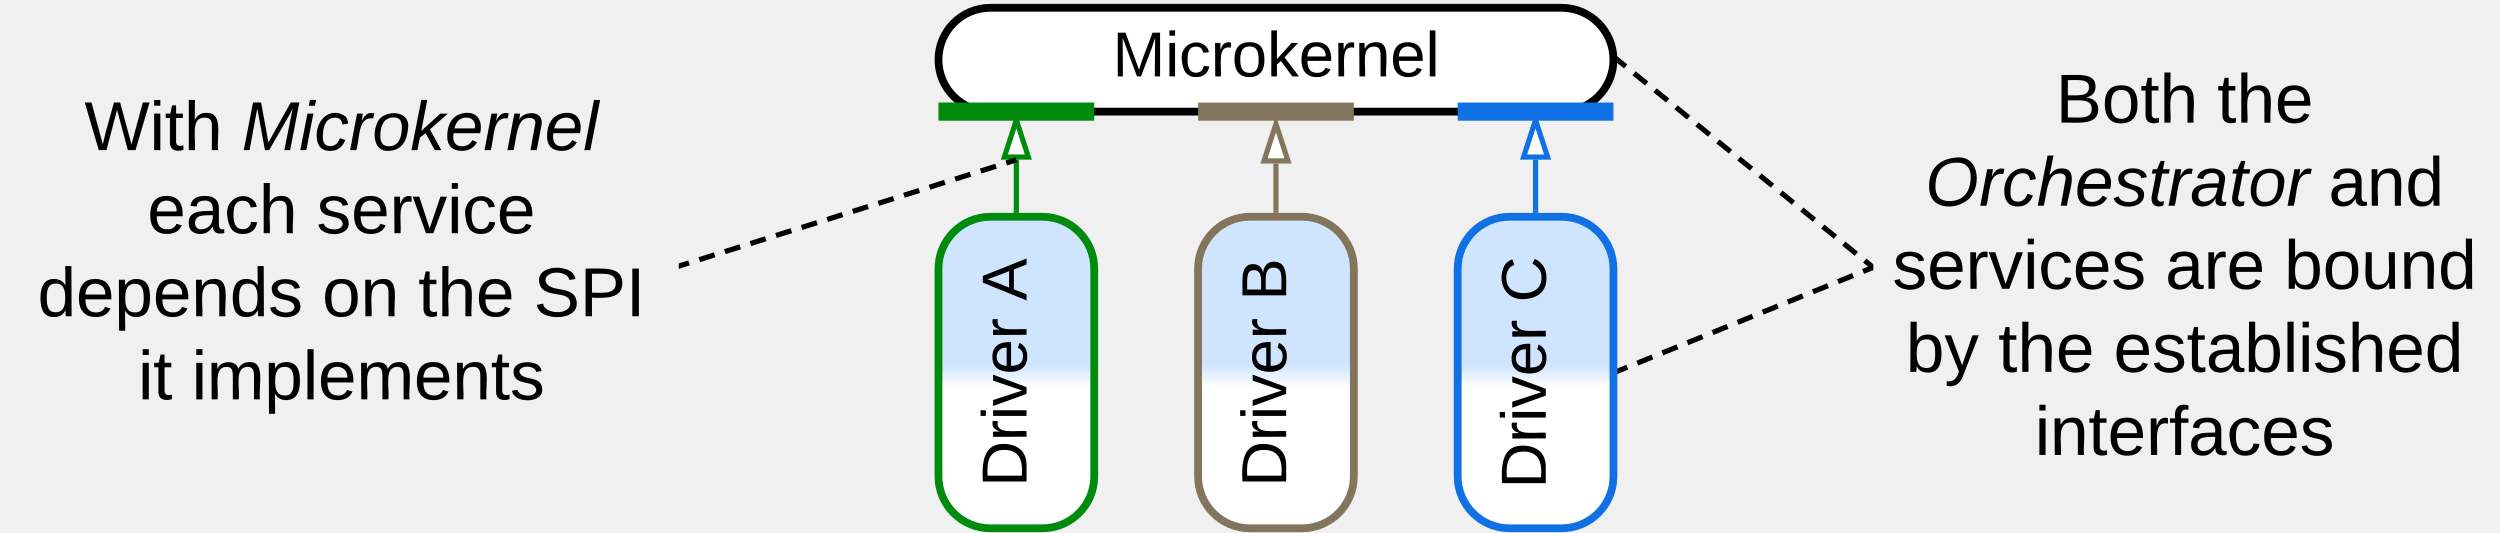
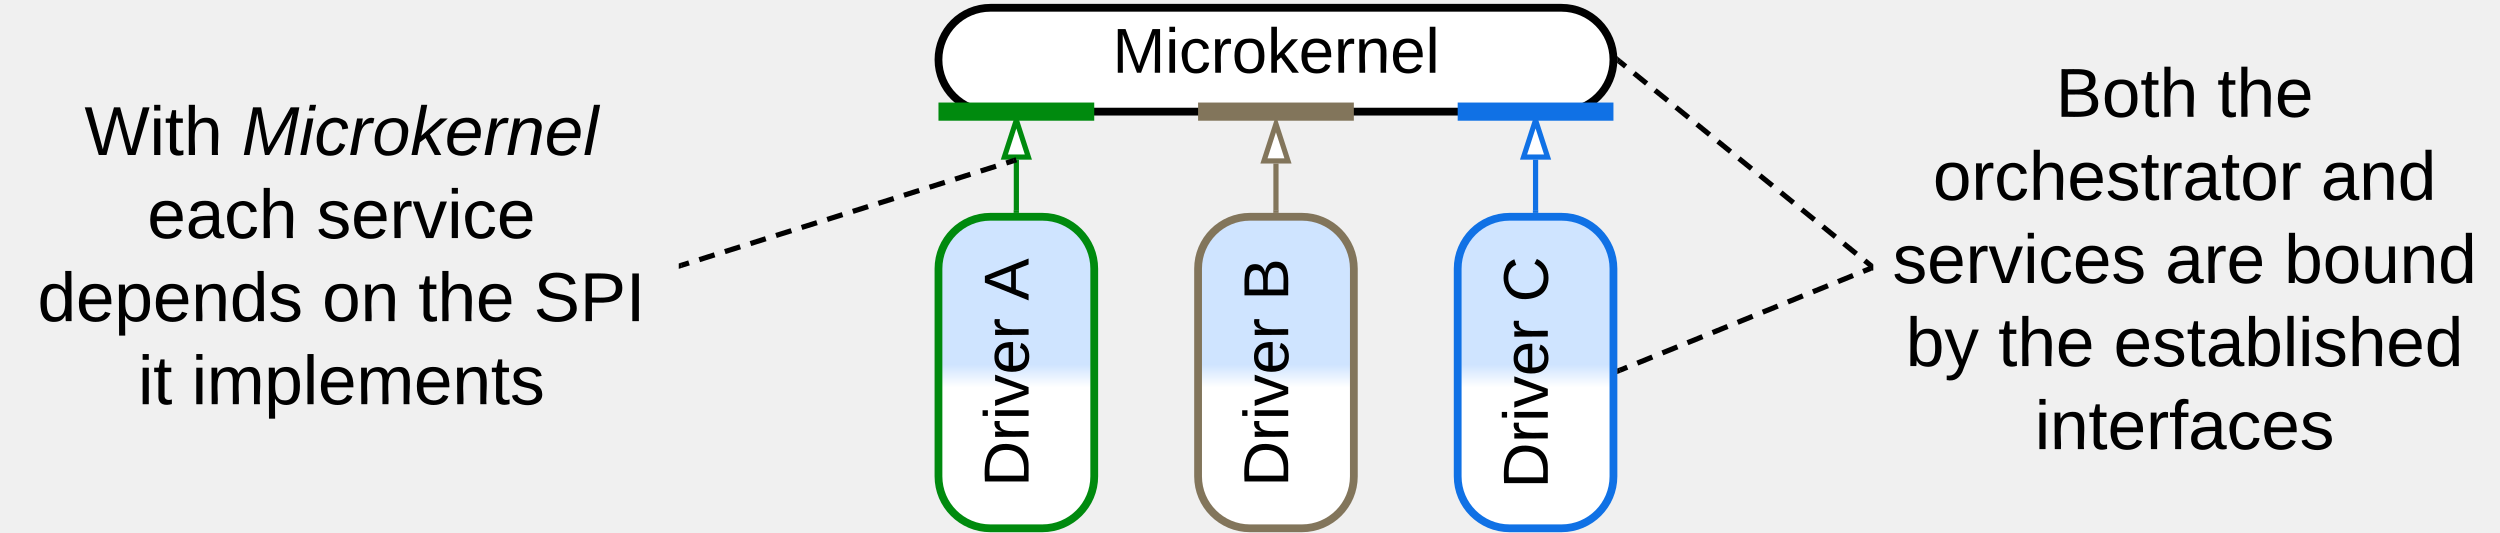
<svg xmlns="http://www.w3.org/2000/svg" xmlns:ns1="lucid" xmlns:xlink="http://www.w3.org/1999/xlink" width="963" height="205">
  <g transform="translate(-138.5 -537)" ns1:page-tab-id="0_0">
    <path d="M500 560a20 20 0 0 1 20-20h220a20 20 0 0 1 20 20 20 20 0 0 1-20 20H520a20 20 0 0 1-20-20z" stroke="#000" stroke-width="3" fill="#fff" />
-     <use xlink:href="#a" transform="matrix(1,0,0,1,505.0001,545) translate(62.0266 21.43056)" />
+     <use xlink:href="#a" transform="matrix(1,0,0,1,505.0001,545) translate(62.0266 20.02431)" />
    <path d="M500 640.5a20 20 0 0 1 20-20h20a20 20 0 0 1 20 20v80a20 20 0 0 1-20 20h-20a20 20 0 0 1-20-20z" stroke="#008a0e" stroke-width="3" fill="url(#b)" />
-     <use xlink:href="#c" transform="matrix(-1.8369701987210297e-16,-1,1,-1.8369701987210297e-16,505,735.5) translate(11 28.93056)" />
-     <use xlink:href="#d" transform="matrix(-1.8369701987210297e-16,-1,1,-1.8369701987210297e-16,505,735.5) translate(82.7037 28.93056)" />
+     <use xlink:href="#c" transform="matrix(-1.8369701987210297e-16,-1,1,-1.8369701987210297e-16,505,735.5) translate(11 29.71181)" />
+     <use xlink:href="#d" transform="matrix(-1.8369701987210297e-16,-1,1,-1.8369701987210297e-16,505,735.5) translate(82.7037 29.71181)" />
    <path d="M600 640.5a20 20 0 0 1 20-20h20a20 20 0 0 1 20 20v80a20 20 0 0 1-20 20h-20a20 20 0 0 1-20-20z" stroke="#82755b" stroke-width="3" fill="url(#e)" />
-     <use xlink:href="#c" transform="matrix(-1.8369701987210297e-16,-1,1,-1.8369701987210297e-16,605.0001,735.5) translate(11 28.93056)" />
-     <use xlink:href="#f" transform="matrix(-1.8369701987210297e-16,-1,1,-1.8369701987210297e-16,605.0001,735.5) translate(82.7037 28.93056)" />
-     <path d="M700 640.5a20 20 0 0 1 20-20h20a20 20 0 0 1 20 20v80a20 20 0 0 1-20 20h-20a20 20 0 0 1-20-20z" stroke="#1071e5" stroke-width="3" fill="url(#g)" />
-     <use xlink:href="#h" transform="matrix(-1.8369701987210297e-16,-1,1,-1.8369701987210297e-16,705.0001,735.5) translate(10.35494 28.93056)" />
-     <use xlink:href="#i" transform="matrix(-1.8369701987210297e-16,-1,1,-1.8369701987210297e-16,705.0001,735.5) translate(82.05864 28.93056)" />
+     <use xlink:href="#f" transform="matrix(-1.8369701987210297e-16,-1,1,-1.8369701987210297e-16,605.0001,735.5) translate(11 29.71181)" />
+     <use xlink:href="#g" transform="matrix(-1.8369701987210297e-16,-1,1,-1.8369701987210297e-16,605.0001,735.5) translate(82.7037 29.71181)" />
+     <path d="M700 640.5a20 20 0 0 1 20-20h20a20 20 0 0 1 20 20v80a20 20 0 0 1-20 20h-20a20 20 0 0 1-20-20z" stroke="#1071e5" stroke-width="3" fill="url(#h)" />
+     <use xlink:href="#c" transform="matrix(-1.8369701987210297e-16,-1,1,-1.8369701987210297e-16,705.0001,735.5) translate(10.35494 29.71181)" />
+     <use xlink:href="#i" transform="matrix(-1.8369701987210297e-16,-1,1,-1.8369701987210297e-16,705.0001,735.5) translate(82.05864 29.71181)" />
    <path d="M530 598.5V618" stroke="#008a0e" stroke-width="2" fill="none" />
    <path d="M530 583.24l4.63 14.26h-9.26z" stroke="#008a0e" stroke-width="2" fill="#fff" />
    <path d="M530.98 619H529v-1.03H531z" stroke="#008a0e" stroke-width=".05" fill="#008a0e" />
    <path d="M630 600v18" stroke="#82755b" stroke-width="2" fill="none" />
    <path d="M630 584.74l4.63 14.26h-9.26z" stroke="#82755b" stroke-width="2" fill="#fff" />
    <path d="M630.98 619H629v-1.03H631z" stroke="#82755b" stroke-width=".05" fill="#82755b" />
    <path d="M730 598.5V618" stroke="#1071e5" stroke-width="2" fill="none" />
    <path d="M730 583.24l4.63 14.26h-9.26z" stroke="#1071e5" stroke-width="2" fill="#fff" />
    <path d="M730.98 619H729v-1.03H731z" stroke="#1071e5" stroke-width=".05" fill="#1071e5" />
-     <path d="M140 544.5a6 6 0 0 1 6-6h248a6 6 0 0 1 6 6v190a6 6 0 0 1-6 6H146a6 6 0 0 1-6-6z" stroke="#000" stroke-opacity="0" stroke-width="3" fill="#fff" fill-opacity="0" />
-     <use xlink:href="#j" transform="matrix(1,0,0,1,145,543.5) translate(26 51.33333)" />
-     <use xlink:href="#k" transform="matrix(1,0,0,1,145,543.5) translate(86.59259 51.33333)" />
-     <use xlink:href="#l" transform="matrix(1,0,0,1,145,543.5) translate(50.25926 83.33333)" />
-     <use xlink:href="#m" transform="matrix(1,0,0,1,145,543.5) translate(115.4444 83.33333)" />
-     <use xlink:href="#n" transform="matrix(1,0,0,1,145,543.5) translate(7.962963 115.3333)" />
-     <use xlink:href="#o" transform="matrix(1,0,0,1,145,543.5) translate(117.5926 115.3333)" />
-     <use xlink:href="#p" transform="matrix(1,0,0,1,145,543.5) translate(154.6296 115.3333)" />
-     <use xlink:href="#q" transform="matrix(1,0,0,1,145,543.5) translate(199.0741 115.3333)" />
-     <use xlink:href="#r" transform="matrix(1,0,0,1,145,543.5) translate(46.66667 147.3333)" />
-     <use xlink:href="#s" transform="matrix(1,0,0,1,145,543.5) translate(67.33333 147.3333)" />
-     <path d="M860 546a6 6 0 0 1 6-6h228a6 6 0 0 1 6 6v188a6 6 0 0 1-6 6H866a6 6 0 0 1-6-6z" stroke="#000" stroke-opacity="0" stroke-width="3" fill="#fff" fill-opacity="0" />
-     <use xlink:href="#t" transform="matrix(1,0,0,1,865,545) translate(65.37037 39.23958)" />
-     <use xlink:href="#u" transform="matrix(1,0,0,1,865,545) translate(127.5926 39.23958)" />
-     <use xlink:href="#v" transform="matrix(1,0,0,1,865,545) translate(15.11111 71.23958)" />
-     <use xlink:href="#w" transform="matrix(1,0,0,1,865,545) translate(170.4444 71.23958)" />
-     <use xlink:href="#x" transform="matrix(1,0,0,1,865,545) translate(2.518519 103.2396)" />
-     <use xlink:href="#y" transform="matrix(1,0,0,1,865,545) translate(107.5556 103.2396)" />
-     <use xlink:href="#z" transform="matrix(1,0,0,1,865,545) translate(153.4074 103.2396)" />
-     <use xlink:href="#A" transform="matrix(1,0,0,1,865,545) translate(7.666667 135.2396)" />
-     <use xlink:href="#p" transform="matrix(1,0,0,1,865,545) translate(43.22222 135.2396)" />
-     <use xlink:href="#B" transform="matrix(1,0,0,1,865,545) translate(87.66667 135.2396)" />
-     <use xlink:href="#C" transform="matrix(1,0,0,1,865,545) translate(57.2963 167.2396)" />
+     <path d="M140 544.5a6 6 0 0 1 6-6h248a6 6 0 0 1 6 6v190a6 6 0 0 1-6 6H146a6 6 0 0 1-6-6z" fill="none" />
+     <use xlink:href="#j" transform="matrix(1,0,0,1,145,543.5) translate(26 53.20833)" />
+     <use xlink:href="#k" transform="matrix(1,0,0,1,145,543.5) translate(86.59259 53.20833)" />
+     <use xlink:href="#l" transform="matrix(1,0,0,1,145,543.5) translate(50.25926 85.20833)" />
+     <use xlink:href="#m" transform="matrix(1,0,0,1,145,543.5) translate(115.4444 85.20833)" />
+     <use xlink:href="#n" transform="matrix(1,0,0,1,145,543.5) translate(7.962963 117.2083)" />
+     <use xlink:href="#o" transform="matrix(1,0,0,1,145,543.5) translate(117.5926 117.2083)" />
+     <use xlink:href="#p" transform="matrix(1,0,0,1,145,543.5) translate(154.6296 117.2083)" />
+     <use xlink:href="#q" transform="matrix(1,0,0,1,145,543.5) translate(199.0741 117.2083)" />
+     <use xlink:href="#r" transform="matrix(1,0,0,1,145,543.5) translate(46.66667 149.2083)" />
+     <use xlink:href="#s" transform="matrix(1,0,0,1,145,543.5) translate(67.33333 149.2083)" />
+     <path d="M860 546a6 6 0 0 1 6-6h228a6 6 0 0 1 6 6v188a6 6 0 0 1-6 6H866a6 6 0 0 1-6-6z" fill="none" />
+     <use xlink:href="#t" transform="matrix(1,0,0,1,865,545) translate(65.37037 37.0013)" />
+     <use xlink:href="#u" transform="matrix(1,0,0,1,865,545) translate(127.5926 37.0013)" />
+     <use xlink:href="#v" transform="matrix(1,0,0,1,865,545) translate(18.07407 69.0013)" />
+     <use xlink:href="#w" transform="matrix(1,0,0,1,865,545) translate(167.4815 69.0013)" />
+     <use xlink:href="#x" transform="matrix(1,0,0,1,865,545) translate(2.518519 101.0013)" />
+     <use xlink:href="#y" transform="matrix(1,0,0,1,865,545) translate(107.5556 101.0013)" />
+     <use xlink:href="#z" transform="matrix(1,0,0,1,865,545) translate(153.4074 101.0013)" />
+     <use xlink:href="#A" transform="matrix(1,0,0,1,865,545) translate(7.666667 133.0013)" />
+     <use xlink:href="#p" transform="matrix(1,0,0,1,865,545) translate(43.22222 133.0013)" />
+     <use xlink:href="#B" transform="matrix(1,0,0,1,865,545) translate(87.66667 133.0013)" />
+     <use xlink:href="#C" transform="matrix(1,0,0,1,865,545) translate(57.2963 165.0013)" />
    <path d="M556.5 580h-53M556.4 580h3.6M503.6 580H500" stroke="#008a0e" stroke-width="7" fill="none" />
    <path d="M656.5 580h-53M656.4 580h3.6M603.6 580H600" stroke="#82755b" stroke-width="7" fill="none" />
    <path d="M756.5 580h-53M756.4 580h3.6M703.6 580H700" stroke="#1071e5" stroke-width="7" fill="none" />
    <path d="M400.95 639.2l2.96-.93m3.95-1.24l5.9-1.87m3.95-1.24l5.92-1.86m3.94-1.24l5.9-1.86m3.95-1.25l5.92-1.85m3.94-1.24l5.92-1.85m3.94-1.24l5.9-1.86m3.95-1.24l5.9-1.86m3.95-1.24l5.92-1.86m3.94-1.25l5.9-1.87m3.95-1.24l5.9-1.87m3.95-1.24l5.92-1.88m3.94-1.24l5.9-1.86m3.95-1.24l2.95-.93" stroke="#000" stroke-width="2" fill="none" />
    <path d="M401.27 640.12l-1.27.4v-2.04l.7-.22z" stroke="#000" stroke-width=".05" fill="#000" />
-     <path d="M529.02 598.86l.98-.3M762.28 560.63l2.42 1.97m3.24 2.62l4.84 3.94m3.23 2.63l4.86 3.92m3.23 2.63l4.84 3.93m3.23 2.63l4.85 3.95m3.23 2.62l4.85 3.94m3.23 2.63l4.85 3.94m3.23 2.62l4.86 3.93m3.23 2.63l4.83 3.93m3.24 2.62l4.84 3.93m3.24 2.63l4.85 3.94m3.22 2.62l4.85 3.94m3.23 2.62l2.42 1.97" stroke="#000" stroke-width="2" fill="none" />
+     <path d="M529.02 598.86l.98-.3M762.28 560.63l2.42 1.97m3.24 2.62l4.84 3.94m3.23 2.63l4.86 3.92m3.23 2.63l4.84 3.93m3.23 2.63l4.85 3.95m3.23 2.62l4.85 3.94m3.23 2.63l4.85 3.94m3.23 2.62l4.85 3.93m3.24 2.63l4.83 3.93m3.23 2.62l4.85 3.93m3.24 2.63l4.85 3.94m3.22 2.62l4.85 3.94m3.23 2.62l2.42 1.97" stroke="#000" stroke-width="2" fill="none" />
    <path d="M762.92 559.9l-1.23 1.5-.3-.22.1-1.18-.1-1.34zM860 638.74v2.52l-1.4-1.15 1.22-1.5z" stroke="#000" stroke-width=".05" fill="#000" />
    <path d="M762.43 679.62l2.9-1.17m3.86-1.57l5.8-2.36m3.86-1.57l5.8-2.35m3.86-1.57l5.8-2.36m3.87-1.57l5.78-2.35m3.87-1.57l5.8-2.36m3.87-1.57l5.8-2.35m3.86-1.57l5.8-2.36m3.87-1.57l5.8-2.35m3.86-1.57l5.8-2.36m3.87-1.57l2.9-1.17" stroke="#000" stroke-width="2" fill="none" />
    <path d="M762.82 680.52l-1.32.53v-2.1l.58-.24zM860 641.05l-.58.24-.74-1.82 1.32-.53z" stroke="#000" stroke-width=".05" fill="#000" />
    <defs>
      <path d="M240 0l2-218c-23 76-54 145-80 218h-23L58-218 59 0H30v-248h44l77 211c21-75 51-140 76-211h43V0h-30" id="D" />
      <path d="M24-231v-30h32v30H24zM24 0v-190h32V0H24" id="E" />
      <path d="M96-169c-40 0-48 33-48 73s9 75 48 75c24 0 41-14 43-38l32 2c-6 37-31 61-74 61-59 0-76-41-82-99-10-93 101-131 147-64 4 7 5 14 7 22l-32 3c-4-21-16-35-41-35" id="F" />
      <path d="M114-163C36-179 61-72 57 0H25l-1-190h30c1 12-1 29 2 39 6-27 23-49 58-41v29" id="G" />
      <path d="M100-194c62-1 85 37 85 99 1 63-27 99-86 99S16-35 15-95c0-66 28-99 85-99zM99-20c44 1 53-31 53-75 0-43-8-75-51-75s-53 32-53 75 10 74 51 75" id="H" />
      <path d="M143 0L79-87 56-68V0H24v-261h32v163l83-92h37l-77 82L181 0h-38" id="I" />
      <path d="M100-194c63 0 86 42 84 106H49c0 40 14 67 53 68 26 1 43-12 49-29l28 8c-11 28-37 45-77 45C44 4 14-33 15-96c1-61 26-98 85-98zm52 81c6-60-76-77-97-28-3 7-6 17-6 28h103" id="J" />
      <path d="M117-194c89-4 53 116 60 194h-32v-121c0-31-8-49-39-48C34-167 62-67 57 0H25l-1-190h30c1 10-1 24 2 32 11-22 29-35 61-36" id="K" />
      <path d="M24 0v-261h32V0H24" id="L" />
      <g id="a">
        <use transform="matrix(0.06790123,0,0,0.06790123,0,0)" xlink:href="#D" />
        <use transform="matrix(0.06790123,0,0,0.06790123,20.30247,0)" xlink:href="#E" />
        <use transform="matrix(0.06790123,0,0,0.06790123,25.66667,0)" xlink:href="#F" />
        <use transform="matrix(0.06790123,0,0,0.06790123,37.88889,0)" xlink:href="#G" />
        <use transform="matrix(0.06790123,0,0,0.06790123,45.96914,0)" xlink:href="#H" />
        <use transform="matrix(0.06790123,0,0,0.06790123,59.54938,0)" xlink:href="#I" />
        <use transform="matrix(0.06790123,0,0,0.06790123,71.7716,0)" xlink:href="#J" />
        <use transform="matrix(0.06790123,0,0,0.06790123,85.35185,0)" xlink:href="#G" />
        <use transform="matrix(0.06790123,0,0,0.06790123,93.4321,0)" xlink:href="#K" />
        <use transform="matrix(0.06790123,0,0,0.06790123,107.0123,0)" xlink:href="#J" />
        <use transform="matrix(0.06790123,0,0,0.06790123,120.5926,0)" xlink:href="#L" />
      </g>
      <linearGradient gradientUnits="userSpaceOnUse" id="b" x1="500" y1="740.5" x2="500" y2="620.5">
        <stop offset="45.29%" stop-color="#fff" />
        <stop offset="52.54%" stop-color="#cfe4ff" />
      </linearGradient>
      <path d="M30-248c118-7 216 8 213 122C240-48 200 0 122 0H30v-248zM63-27c89 8 146-16 146-99s-60-101-146-95v194" id="M" />
      <path d="M108 0H70L1-190h34L89-25l56-165h34" id="N" />
      <g id="c">
        <use transform="matrix(0.06790123,0,0,0.06790123,0,0)" xlink:href="#M" />
        <use transform="matrix(0.06790123,0,0,0.06790123,17.58642,0)" xlink:href="#G" />
        <use transform="matrix(0.06790123,0,0,0.06790123,25.66667,0)" xlink:href="#E" />
        <use transform="matrix(0.06790123,0,0,0.06790123,31.03086,0)" xlink:href="#N" />
        <use transform="matrix(0.06790123,0,0,0.06790123,43.25309,0)" xlink:href="#J" />
        <use transform="matrix(0.06790123,0,0,0.06790123,56.83333,0)" xlink:href="#G" />
      </g>
      <path d="M205 0l-28-72H64L36 0H1l101-248h38L239 0h-34zm-38-99l-47-123c-12 45-31 82-46 123h93" id="O" />
      <use transform="matrix(0.06790123,0,0,0.06790123,0,0)" xlink:href="#O" id="d" />
      <linearGradient gradientUnits="userSpaceOnUse" id="e" x1="600" y1="740.5" x2="600" y2="620.5">
        <stop offset="45.29%" stop-color="#fff" />
        <stop offset="52.54%" stop-color="#cfe4ff" />
      </linearGradient>
-       <path d="M160-131c35 5 61 23 61 61C221 17 115-2 30 0v-248c76 3 177-17 177 60 0 33-19 50-47 57zm-97-11c50-1 110 9 110-42 0-47-63-36-110-37v79zm0 115c55-2 124 14 124-45 0-56-70-42-124-44v89" id="P" />
-       <use transform="matrix(0.06790123,0,0,0.06790123,0,0)" xlink:href="#P" id="f" />
-       <linearGradient gradientUnits="userSpaceOnUse" id="g" x1="700" y1="740.5" x2="700" y2="620.5">
-         <stop offset="45.29%" stop-color="#fff" />
-         <stop offset="52.54%" stop-color="#cfe4ff" />
-       </linearGradient>
-       <g id="h">
+       <g id="f">
        <use transform="matrix(0.06790123,0,0,0.06790123,0,0)" xlink:href="#M" />
        <use transform="matrix(0.06790123,0,0,0.06790123,17.58642,0)" xlink:href="#G" />
        <use transform="matrix(0.06790123,0,0,0.06790123,25.66667,0)" xlink:href="#E" />
        <use transform="matrix(0.06790123,0,0,0.06790123,31.03086,0)" xlink:href="#N" />
        <use transform="matrix(0.06790123,0,0,0.06790123,43.25309,0)" xlink:href="#J" />
        <use transform="matrix(0.06790123,0,0,0.06790123,56.83333,0)" xlink:href="#G" />
      </g>
+       <path d="M160-131c35 5 61 23 61 61C221 17 115-2 30 0v-248c76 3 177-17 177 60 0 33-19 50-47 57zm-97-11c50-1 110 9 110-42 0-47-63-36-110-37v79zm0 115c55-2 124 14 124-45 0-56-70-42-124-44v89" id="P" />
+       <use transform="matrix(0.06790123,0,0,0.06790123,0,0)" xlink:href="#P" id="g" />
+       <linearGradient gradientUnits="userSpaceOnUse" id="h" x1="700" y1="740.5" x2="700" y2="620.5">
+         <stop offset="45.29%" stop-color="#fff" />
+         <stop offset="52.54%" stop-color="#cfe4ff" />
+       </linearGradient>
      <path d="M212-179c-10-28-35-45-73-45-59 0-87 40-87 99 0 60 29 101 89 101 43 0 62-24 78-52l27 14C228-24 195 4 139 4 59 4 22-46 18-125c-6-104 99-153 187-111 19 9 31 26 39 46" id="Q" />
      <use transform="matrix(0.06790123,0,0,0.06790123,0,0)" xlink:href="#Q" id="i" />
      <path d="M266 0h-40l-56-210L115 0H75L2-248h35L96-30l15-64 43-154h32l59 218 59-218h35" id="R" />
      <path d="M59-47c-2 24 18 29 38 22v24C64 9 27 4 27-40v-127H5v-23h24l9-43h21v43h35v23H59v120" id="S" />
      <path d="M106-169C34-169 62-67 57 0H25v-261h32l-1 103c12-21 28-36 61-36 89 0 53 116 60 194h-32v-121c2-32-8-49-39-48" id="T" />
      <g id="j">
        <use transform="matrix(0.07407407,0,0,0.07407407,0,0)" xlink:href="#R" />
        <use transform="matrix(0.07407407,0,0,0.07407407,25.11111,0)" xlink:href="#E" />
        <use transform="matrix(0.07407407,0,0,0.07407407,30.96296,0)" xlink:href="#S" />
        <use transform="matrix(0.07407407,0,0,0.07407407,38.37037,0)" xlink:href="#T" />
      </g>
      <path d="M222 0l43-216c-8 16-17 34-26 49L143 0h-22L81-216 41 0H11l48-248h42l38 208 116-208h45L252 0h-30" id="U" />
      <path d="M50-231l6-30h32l-6 30H50zM6 0l37-190h31L37 0H6" id="V" />
      <path d="M44-68c0 29 11 47 38 47 30 0 42-19 51-41l28 9C148-21 126 4 82 4 31 4 10-29 12-85c3-77 74-140 146-93 12 8 15 23 18 40l-31 5c-1-22-13-36-36-36-52 0-65 49-65 101" id="W" />
      <path d="M66-151c12-25 30-51 66-40l-6 26C45-176 58-65 38 0H6l36-190h30" id="X" />
      <path d="M30-147c31-64 166-65 159 27C183-49 158 1 86 4 9 8 1-88 30-147zM88-20c53 0 68-48 68-100 0-31-11-51-44-50-52 1-68 46-68 97 0 32 13 53 44 53" id="Y" />
      <path d="M127 0L80-88 50-66 37 0H6l51-261h31L57-100l99-90h39l-93 82L161 0h-34" id="Z" />
      <path d="M111-194c62-3 86 47 72 106H45c-7 38 6 69 45 68 27-1 43-14 53-32l24 11C152-15 129 4 87 4 38 3 12-23 12-71c0-70 32-119 99-123zm44 81c14-66-71-72-95-28-4 8-8 17-11 28h106" id="aa" />
      <path d="M67-158c22-48 132-52 116 29L158 0h-32l25-140c3-38-53-32-70-12C52-117 51-52 38 0H6l36-190h30" id="ab" />
      <path d="M6 0l50-261h32L37 0H6" id="ac" />
      <g id="k">
        <use transform="matrix(0.07407407,0,0,0.07407407,0,0)" xlink:href="#U" />
        <use transform="matrix(0.07407407,0,0,0.07407407,22.14815,0)" xlink:href="#V" />
        <use transform="matrix(0.07407407,0,0,0.07407407,28,0)" xlink:href="#W" />
        <use transform="matrix(0.07407407,0,0,0.07407407,41.33333,0)" xlink:href="#X" />
        <use transform="matrix(0.07407407,0,0,0.07407407,50.14815,0)" xlink:href="#Y" />
        <use transform="matrix(0.07407407,0,0,0.07407407,64.96296,0)" xlink:href="#Z" />
        <use transform="matrix(0.07407407,0,0,0.07407407,78.2963,0)" xlink:href="#aa" />
        <use transform="matrix(0.07407407,0,0,0.07407407,93.11111,0)" xlink:href="#X" />
        <use transform="matrix(0.07407407,0,0,0.07407407,101.9259,0)" xlink:href="#ab" />
        <use transform="matrix(0.07407407,0,0,0.07407407,116.7407,0)" xlink:href="#aa" />
        <use transform="matrix(0.07407407,0,0,0.07407407,131.5556,0)" xlink:href="#ac" />
      </g>
      <path d="M141-36C126-15 110 5 73 4 37 3 15-17 15-53c-1-64 63-63 125-63 3-35-9-54-41-54-24 1-41 7-42 31l-33-3c5-37 33-52 76-52 45 0 72 20 72 64v82c-1 20 7 32 28 27v20c-31 9-61-2-59-35zM48-53c0 20 12 33 32 33 41-3 63-29 60-74-43 2-92-5-92 41" id="ad" />
      <g id="l">
        <use transform="matrix(0.07407407,0,0,0.07407407,0,0)" xlink:href="#J" />
        <use transform="matrix(0.07407407,0,0,0.07407407,14.81481,0)" xlink:href="#ad" />
        <use transform="matrix(0.07407407,0,0,0.07407407,29.62963,0)" xlink:href="#F" />
        <use transform="matrix(0.07407407,0,0,0.07407407,42.96296,0)" xlink:href="#T" />
      </g>
      <path d="M135-143c-3-34-86-38-87 0 15 53 115 12 119 90S17 21 10-45l28-5c4 36 97 45 98 0-10-56-113-15-118-90-4-57 82-63 122-42 12 7 21 19 24 35" id="ae" />
      <g id="m">
        <use transform="matrix(0.07407407,0,0,0.07407407,0,0)" xlink:href="#ae" />
        <use transform="matrix(0.07407407,0,0,0.07407407,13.33333,0)" xlink:href="#J" />
        <use transform="matrix(0.07407407,0,0,0.07407407,28.14815,0)" xlink:href="#G" />
        <use transform="matrix(0.07407407,0,0,0.07407407,36.96296,0)" xlink:href="#N" />
        <use transform="matrix(0.07407407,0,0,0.07407407,50.2963,0)" xlink:href="#E" />
        <use transform="matrix(0.07407407,0,0,0.07407407,56.14815,0)" xlink:href="#F" />
        <use transform="matrix(0.07407407,0,0,0.07407407,69.48148,0)" xlink:href="#J" />
      </g>
      <path d="M85-194c31 0 48 13 60 33l-1-100h32l1 261h-30c-2-10 0-23-3-31C134-8 116 4 85 4 32 4 16-35 15-94c0-66 23-100 70-100zm9 24c-40 0-46 34-46 75 0 40 6 74 45 74 42 0 51-32 51-76 0-42-9-74-50-73" id="af" />
      <path d="M115-194c55 1 70 41 70 98S169 2 115 4C84 4 66-9 55-30l1 105H24l-1-265h31l2 30c10-21 28-34 59-34zm-8 174c40 0 45-34 45-75s-6-73-45-74c-42 0-51 32-51 76 0 43 10 73 51 73" id="ag" />
      <g id="n">
        <use transform="matrix(0.07407407,0,0,0.07407407,0,0)" xlink:href="#af" />
        <use transform="matrix(0.07407407,0,0,0.07407407,14.81481,0)" xlink:href="#J" />
        <use transform="matrix(0.07407407,0,0,0.07407407,29.62963,0)" xlink:href="#ag" />
        <use transform="matrix(0.07407407,0,0,0.07407407,44.44444,0)" xlink:href="#J" />
        <use transform="matrix(0.07407407,0,0,0.07407407,59.25926,0)" xlink:href="#K" />
        <use transform="matrix(0.07407407,0,0,0.07407407,74.07407,0)" xlink:href="#af" />
        <use transform="matrix(0.07407407,0,0,0.07407407,88.88889,0)" xlink:href="#ae" />
      </g>
      <g id="o">
        <use transform="matrix(0.07407407,0,0,0.07407407,0,0)" xlink:href="#H" />
        <use transform="matrix(0.07407407,0,0,0.07407407,14.81481,0)" xlink:href="#K" />
      </g>
      <g id="p">
        <use transform="matrix(0.07407407,0,0,0.07407407,0,0)" xlink:href="#S" />
        <use transform="matrix(0.07407407,0,0,0.07407407,7.407407,0)" xlink:href="#T" />
        <use transform="matrix(0.07407407,0,0,0.07407407,22.22222,0)" xlink:href="#J" />
      </g>
      <path d="M185-189c-5-48-123-54-124 2 14 75 158 14 163 119 3 78-121 87-175 55-17-10-28-26-33-46l33-7c5 56 141 63 141-1 0-78-155-14-162-118-5-82 145-84 179-34 5 7 8 16 11 25" id="ah" />
      <path d="M30-248c87 1 191-15 191 75 0 78-77 80-158 76V0H30v-248zm33 125c57 0 124 11 124-50 0-59-68-47-124-48v98" id="ai" />
      <path d="M33 0v-248h34V0H33" id="aj" />
      <g id="q">
        <use transform="matrix(0.07407407,0,0,0.07407407,0,0)" xlink:href="#ah" />
        <use transform="matrix(0.07407407,0,0,0.07407407,17.77778,0)" xlink:href="#ai" />
        <use transform="matrix(0.07407407,0,0,0.07407407,35.55556,0)" xlink:href="#aj" />
      </g>
      <g id="r">
        <use transform="matrix(0.07407407,0,0,0.07407407,0,0)" xlink:href="#E" />
        <use transform="matrix(0.07407407,0,0,0.07407407,5.851852,0)" xlink:href="#S" />
      </g>
      <path d="M210-169c-67 3-38 105-44 169h-31v-121c0-29-5-50-35-48C34-165 62-65 56 0H25l-1-190h30c1 10-1 24 2 32 10-44 99-50 107 0 11-21 27-35 58-36 85-2 47 119 55 194h-31v-121c0-29-5-49-35-48" id="ak" />
      <g id="s">
        <use transform="matrix(0.07407407,0,0,0.07407407,0,0)" xlink:href="#E" />
        <use transform="matrix(0.07407407,0,0,0.07407407,5.851852,0)" xlink:href="#ak" />
        <use transform="matrix(0.07407407,0,0,0.07407407,28,0)" xlink:href="#ag" />
        <use transform="matrix(0.07407407,0,0,0.07407407,42.81481,0)" xlink:href="#L" />
        <use transform="matrix(0.07407407,0,0,0.07407407,48.66667,0)" xlink:href="#J" />
        <use transform="matrix(0.07407407,0,0,0.07407407,63.48148,0)" xlink:href="#ak" />
        <use transform="matrix(0.07407407,0,0,0.07407407,85.62963,0)" xlink:href="#J" />
        <use transform="matrix(0.07407407,0,0,0.07407407,100.4444,0)" xlink:href="#K" />
        <use transform="matrix(0.07407407,0,0,0.07407407,115.2593,0)" xlink:href="#S" />
        <use transform="matrix(0.07407407,0,0,0.07407407,122.6667,0)" xlink:href="#ae" />
      </g>
      <g id="t">
        <use transform="matrix(0.07407407,0,0,0.07407407,0,0)" xlink:href="#P" />
        <use transform="matrix(0.07407407,0,0,0.07407407,17.77778,0)" xlink:href="#H" />
        <use transform="matrix(0.07407407,0,0,0.07407407,32.59259,0)" xlink:href="#S" />
        <use transform="matrix(0.07407407,0,0,0.07407407,40,0)" xlink:href="#T" />
      </g>
      <g id="u">
        <use transform="matrix(0.07407407,0,0,0.07407407,0,0)" xlink:href="#S" />
        <use transform="matrix(0.07407407,0,0,0.07407407,7.407407,0)" xlink:href="#T" />
        <use transform="matrix(0.07407407,0,0,0.07407407,22.22222,0)" xlink:href="#J" />
      </g>
-       <path d="M20-101c0-91 52-143 145-150 126-9 127 168 53 223-23 17-55 32-93 32C57 4 20-33 20-101zm216-33c5-57-18-91-73-90-77 1-110 51-110 125 0 49 23 75 73 75 72-1 104-45 110-110" id="al" />
-       <path d="M67-158c15-20 31-36 64-36 94 0 33 127 27 194h-32l25-140c3-38-53-32-70-12C52-117 51-51 37 0H6l51-261h31" id="am" />
-       <path d="M55-144c13 50 104 24 104 88C159 21 15 23 1-39l26-10c6 40 102 42 102-4-13-50-104-23-104-87 0-71 143-71 148-8l-29 4c-5-35-85-37-89 0" id="an" />
-       <path d="M51-54c-9 22 5 41 31 30L79-1C43 14 10-4 19-52l22-115H19l5-23h22l19-43h21l-9 43h35l-4 23H73" id="ao" />
-       <path d="M165-48c-4 18 1 34 23 27l-3 20c-29 8-62 0-52-35h-2C116-14 99 4 63 4 30 4 8-16 8-49c0-68 71-67 138-67 10-26 0-56-31-54-26 1-42 9-47 31l-32-5c8-67 160-71 144 15-5 28-9 54-15 81zM42-50c3 52 80 24 89-6 7-12 7-24 11-38-47 1-103-4-100 44" id="ap" />
      <g id="v">
-         <use transform="matrix(0.07407407,0,0,0.07407407,0,0)" xlink:href="#al" />
-         <use transform="matrix(0.07407407,0,0,0.07407407,20.74074,0)" xlink:href="#X" />
-         <use transform="matrix(0.07407407,0,0,0.07407407,29.55556,0)" xlink:href="#W" />
-         <use transform="matrix(0.07407407,0,0,0.07407407,42.88889,0)" xlink:href="#am" />
-         <use transform="matrix(0.07407407,0,0,0.07407407,57.7037,0)" xlink:href="#aa" />
-         <use transform="matrix(0.07407407,0,0,0.07407407,72.51852,0)" xlink:href="#an" />
-         <use transform="matrix(0.07407407,0,0,0.07407407,85.85185,0)" xlink:href="#ao" />
-         <use transform="matrix(0.07407407,0,0,0.07407407,93.25926,0)" xlink:href="#X" />
-         <use transform="matrix(0.07407407,0,0,0.07407407,102.0741,0)" xlink:href="#ap" />
-         <use transform="matrix(0.07407407,0,0,0.07407407,116.8889,0)" xlink:href="#ao" />
-         <use transform="matrix(0.07407407,0,0,0.07407407,124.2963,0)" xlink:href="#Y" />
-         <use transform="matrix(0.07407407,0,0,0.07407407,139.1111,0)" xlink:href="#X" />
+         <use transform="matrix(0.07407407,0,0,0.07407407,0,0)" xlink:href="#H" />
+         <use transform="matrix(0.07407407,0,0,0.07407407,14.81481,0)" xlink:href="#G" />
+         <use transform="matrix(0.07407407,0,0,0.07407407,23.62963,0)" xlink:href="#F" />
+         <use transform="matrix(0.07407407,0,0,0.07407407,36.96296,0)" xlink:href="#T" />
+         <use transform="matrix(0.07407407,0,0,0.07407407,51.77778,0)" xlink:href="#J" />
+         <use transform="matrix(0.07407407,0,0,0.07407407,66.59259,0)" xlink:href="#ae" />
+         <use transform="matrix(0.07407407,0,0,0.07407407,79.92593,0)" xlink:href="#S" />
+         <use transform="matrix(0.07407407,0,0,0.07407407,87.33333,0)" xlink:href="#G" />
+         <use transform="matrix(0.07407407,0,0,0.07407407,96.14815,0)" xlink:href="#ad" />
+         <use transform="matrix(0.07407407,0,0,0.07407407,110.963,0)" xlink:href="#S" />
+         <use transform="matrix(0.07407407,0,0,0.07407407,118.3704,0)" xlink:href="#H" />
+         <use transform="matrix(0.07407407,0,0,0.07407407,133.1852,0)" xlink:href="#G" />
      </g>
      <g id="w">
        <use transform="matrix(0.07407407,0,0,0.07407407,0,0)" xlink:href="#ad" />
        <use transform="matrix(0.07407407,0,0,0.07407407,14.81481,0)" xlink:href="#K" />
        <use transform="matrix(0.07407407,0,0,0.07407407,29.62963,0)" xlink:href="#af" />
      </g>
      <g id="x">
        <use transform="matrix(0.07407407,0,0,0.07407407,0,0)" xlink:href="#ae" />
        <use transform="matrix(0.07407407,0,0,0.07407407,13.33333,0)" xlink:href="#J" />
        <use transform="matrix(0.07407407,0,0,0.07407407,28.14815,0)" xlink:href="#G" />
        <use transform="matrix(0.07407407,0,0,0.07407407,36.96296,0)" xlink:href="#N" />
        <use transform="matrix(0.07407407,0,0,0.07407407,50.2963,0)" xlink:href="#E" />
        <use transform="matrix(0.07407407,0,0,0.07407407,56.14815,0)" xlink:href="#F" />
        <use transform="matrix(0.07407407,0,0,0.07407407,69.48148,0)" xlink:href="#J" />
        <use transform="matrix(0.07407407,0,0,0.07407407,84.2963,0)" xlink:href="#ae" />
      </g>
      <g id="y">
        <use transform="matrix(0.07407407,0,0,0.07407407,0,0)" xlink:href="#ad" />
        <use transform="matrix(0.07407407,0,0,0.07407407,14.81481,0)" xlink:href="#G" />
        <use transform="matrix(0.07407407,0,0,0.07407407,23.62963,0)" xlink:href="#J" />
      </g>
-       <path d="M115-194c53 0 69 39 70 98 0 66-23 100-70 100C84 3 66-7 56-30L54 0H23l1-261h32v101c10-23 28-34 59-34zm-8 174c40 0 45-34 45-75 0-40-5-75-45-74-42 0-51 32-51 76 0 43 10 73 51 73" id="aq" />
-       <path d="M84 4C-5 8 30-112 23-190h32v120c0 31 7 50 39 49 72-2 45-101 50-169h31l1 190h-30c-1-10 1-25-2-33-11 22-28 36-60 37" id="ar" />
+       <path d="M115-194c53 0 69 39 70 98 0 66-23 100-70 100C84 3 66-7 56-30L54 0H23l1-261h32v101c10-23 28-34 59-34zm-8 174c40 0 45-34 45-75 0-40-5-75-45-74-42 0-51 32-51 76 0 43 10 73 51 73" id="al" />
+       <path d="M84 4C-5 8 30-112 23-190h32v120c0 31 7 50 39 49 72-2 45-101 50-169h31l1 190h-30c-1-10 1-25-2-33-11 22-28 36-60 37" id="am" />
      <g id="z">
-         <use transform="matrix(0.07407407,0,0,0.07407407,0,0)" xlink:href="#aq" />
+         <use transform="matrix(0.07407407,0,0,0.07407407,0,0)" xlink:href="#al" />
        <use transform="matrix(0.07407407,0,0,0.07407407,14.81481,0)" xlink:href="#H" />
-         <use transform="matrix(0.07407407,0,0,0.07407407,29.62963,0)" xlink:href="#ar" />
+         <use transform="matrix(0.07407407,0,0,0.07407407,29.62963,0)" xlink:href="#am" />
        <use transform="matrix(0.07407407,0,0,0.07407407,44.44444,0)" xlink:href="#K" />
        <use transform="matrix(0.07407407,0,0,0.07407407,59.25926,0)" xlink:href="#af" />
      </g>
-       <path d="M179-190L93 31C79 59 56 82 12 73V49c39 6 53-20 64-50L1-190h34L92-34l54-156h33" id="as" />
+       <path d="M179-190L93 31C79 59 56 82 12 73V49c39 6 53-20 64-50L1-190h34L92-34l54-156h33" id="an" />
      <g id="A">
-         <use transform="matrix(0.07407407,0,0,0.07407407,0,0)" xlink:href="#aq" />
-         <use transform="matrix(0.07407407,0,0,0.07407407,14.81481,0)" xlink:href="#as" />
+         <use transform="matrix(0.07407407,0,0,0.07407407,0,0)" xlink:href="#al" />
+         <use transform="matrix(0.07407407,0,0,0.07407407,14.81481,0)" xlink:href="#an" />
      </g>
      <g id="B">
        <use transform="matrix(0.07407407,0,0,0.07407407,0,0)" xlink:href="#J" />
        <use transform="matrix(0.07407407,0,0,0.07407407,14.81481,0)" xlink:href="#ae" />
        <use transform="matrix(0.07407407,0,0,0.07407407,28.14815,0)" xlink:href="#S" />
        <use transform="matrix(0.07407407,0,0,0.07407407,35.55556,0)" xlink:href="#ad" />
-         <use transform="matrix(0.07407407,0,0,0.07407407,50.37037,0)" xlink:href="#aq" />
+         <use transform="matrix(0.07407407,0,0,0.07407407,50.37037,0)" xlink:href="#al" />
        <use transform="matrix(0.07407407,0,0,0.07407407,65.18519,0)" xlink:href="#L" />
        <use transform="matrix(0.07407407,0,0,0.07407407,71.03704,0)" xlink:href="#E" />
        <use transform="matrix(0.07407407,0,0,0.07407407,76.88889,0)" xlink:href="#ae" />
        <use transform="matrix(0.07407407,0,0,0.07407407,90.22222,0)" xlink:href="#T" />
        <use transform="matrix(0.07407407,0,0,0.07407407,105.037,0)" xlink:href="#J" />
        <use transform="matrix(0.07407407,0,0,0.07407407,119.8519,0)" xlink:href="#af" />
      </g>
-       <path d="M101-234c-31-9-42 10-38 44h38v23H63V0H32v-167H5v-23h27c-7-52 17-82 69-68v24" id="at" />
+       <path d="M101-234c-31-9-42 10-38 44h38v23H63V0H32v-167H5v-23h27c-7-52 17-82 69-68v24" id="ao" />
      <g id="C">
        <use transform="matrix(0.07407407,0,0,0.07407407,0,0)" xlink:href="#E" />
        <use transform="matrix(0.07407407,0,0,0.07407407,5.851852,0)" xlink:href="#K" />
        <use transform="matrix(0.07407407,0,0,0.07407407,20.66667,0)" xlink:href="#S" />
        <use transform="matrix(0.07407407,0,0,0.07407407,28.07407,0)" xlink:href="#J" />
        <use transform="matrix(0.07407407,0,0,0.07407407,42.88889,0)" xlink:href="#G" />
-         <use transform="matrix(0.07407407,0,0,0.07407407,51.7037,0)" xlink:href="#at" />
+         <use transform="matrix(0.07407407,0,0,0.07407407,51.7037,0)" xlink:href="#ao" />
        <use transform="matrix(0.07407407,0,0,0.07407407,59.11111,0)" xlink:href="#ad" />
        <use transform="matrix(0.07407407,0,0,0.07407407,73.92593,0)" xlink:href="#F" />
        <use transform="matrix(0.07407407,0,0,0.07407407,87.25926,0)" xlink:href="#J" />
        <use transform="matrix(0.07407407,0,0,0.07407407,102.0741,0)" xlink:href="#ae" />
      </g>
    </defs>
  </g>
</svg>
